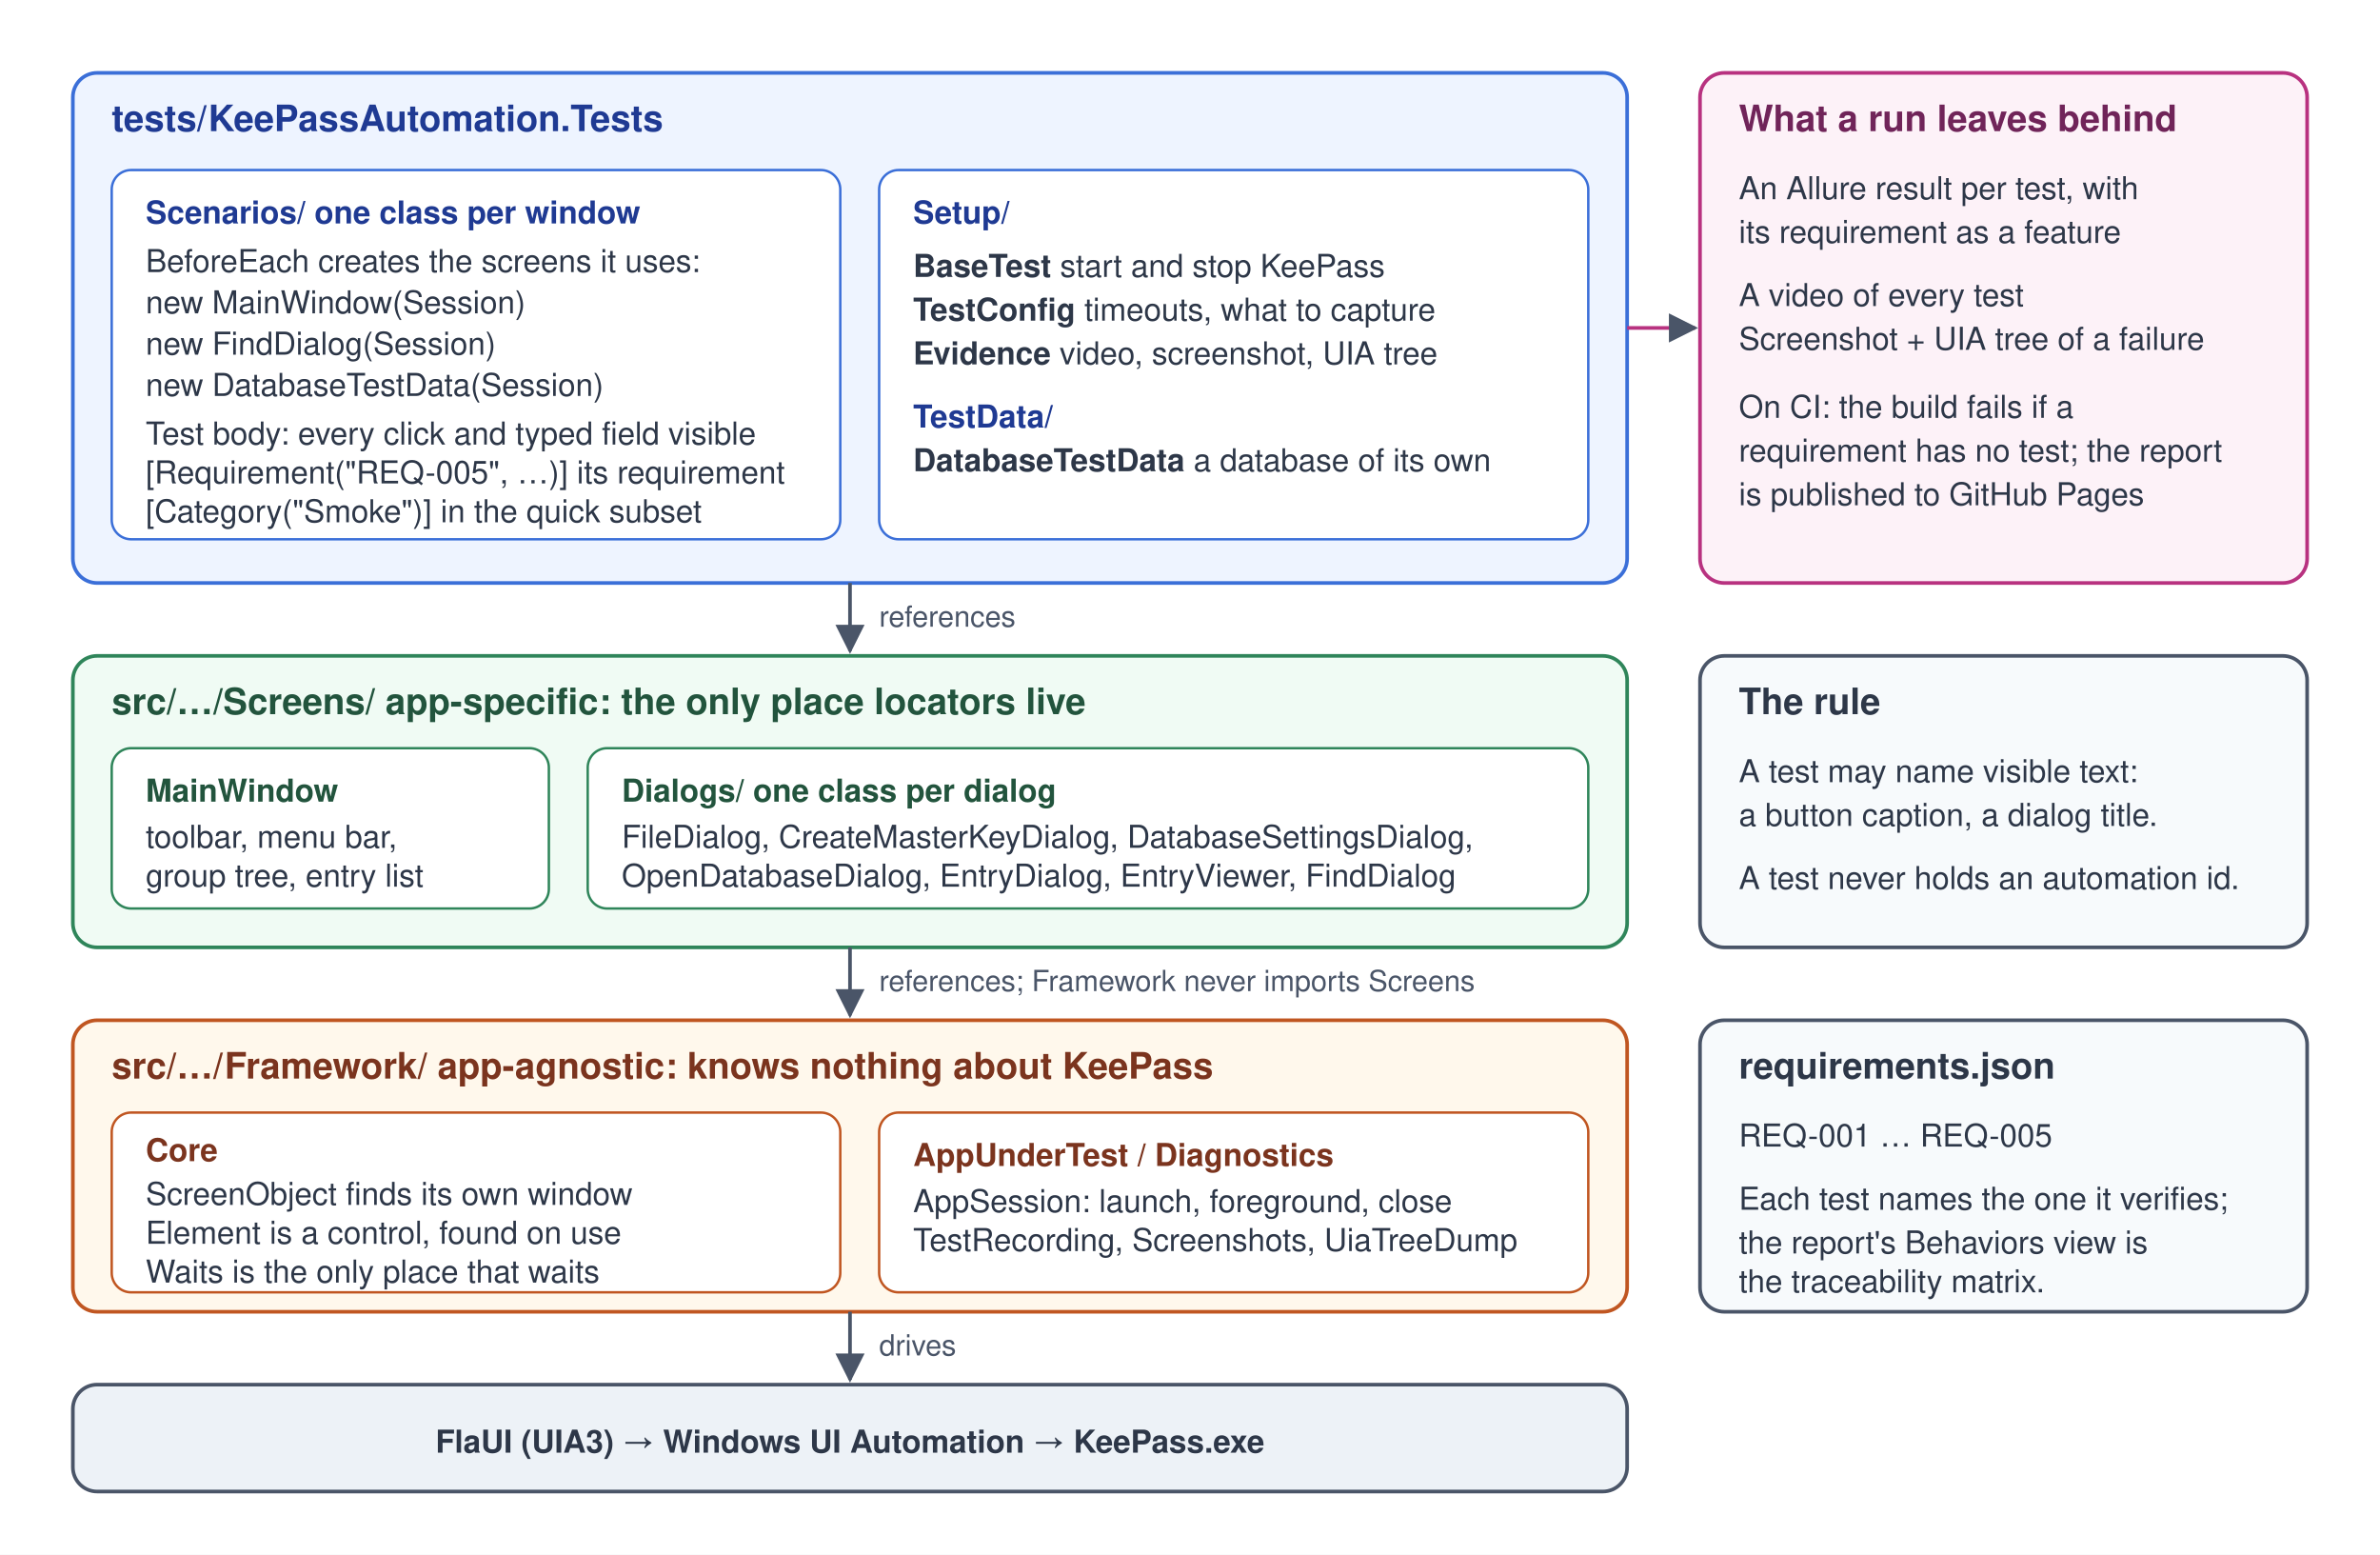
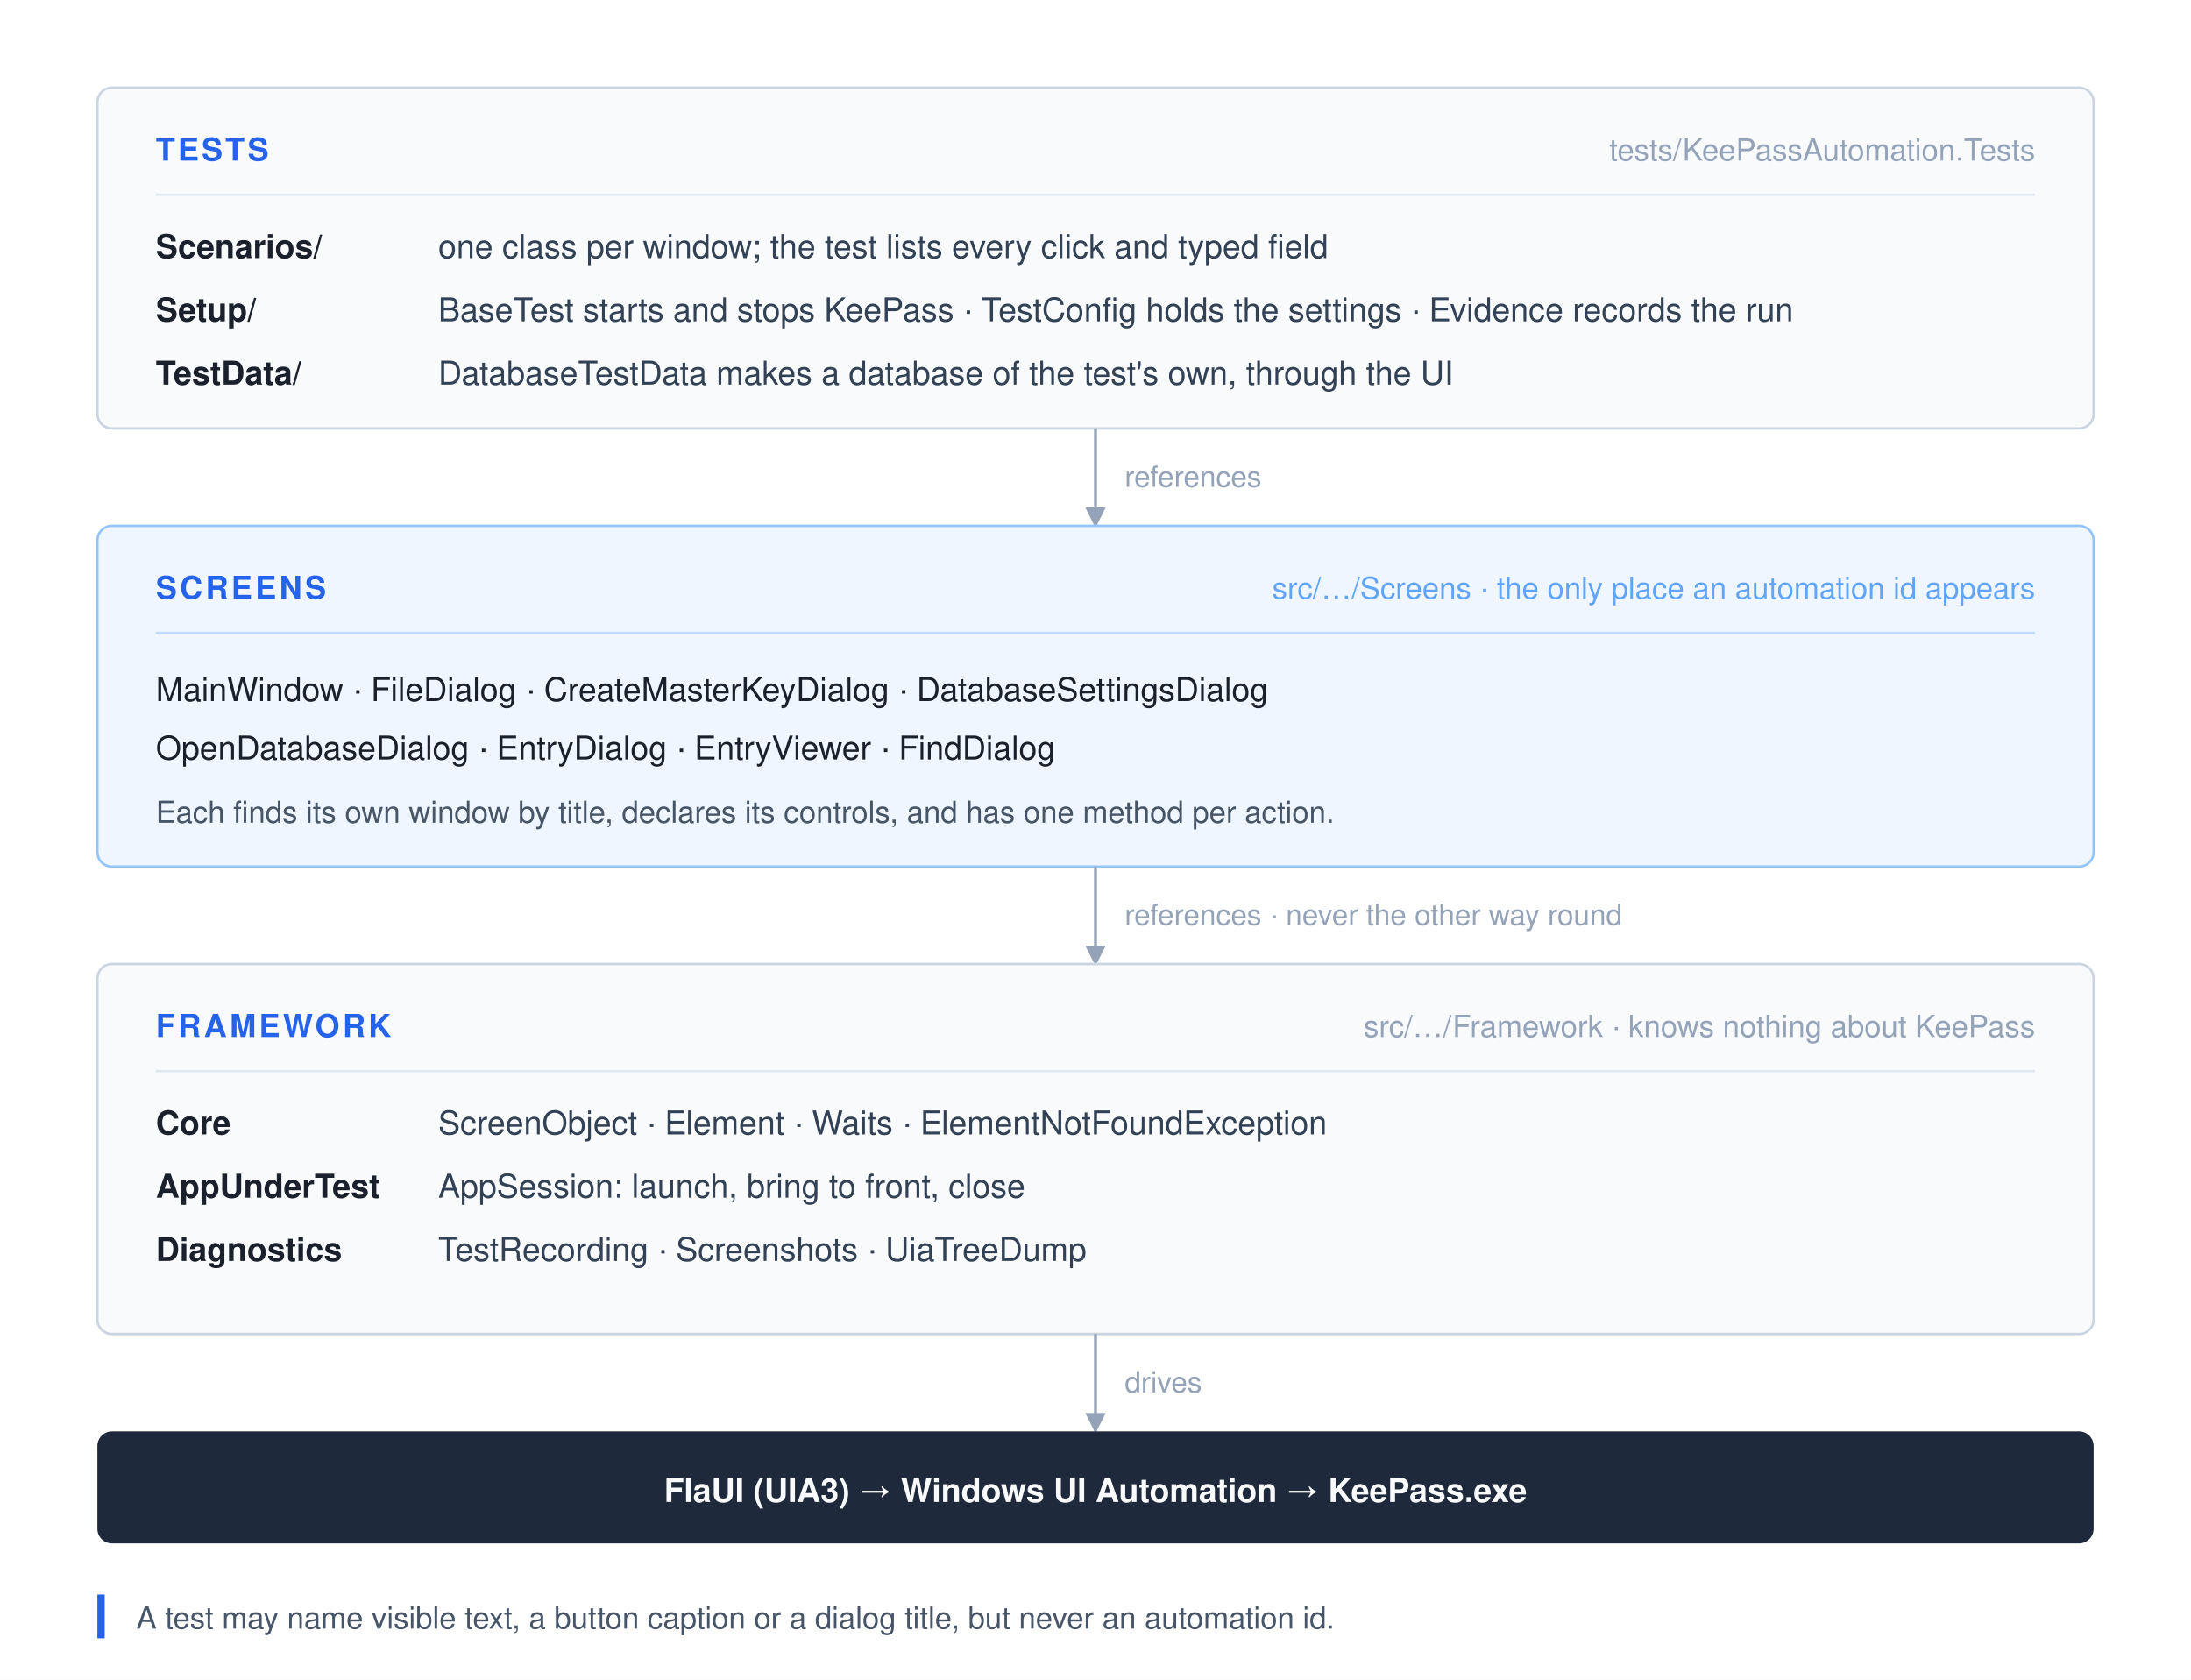
- <svg xmlns="http://www.w3.org/2000/svg" width="980" height="640" viewBox="0 0 980 640" font-family="Helvetica, Arial, sans-serif" font-size="13">
+ <svg xmlns="http://www.w3.org/2000/svg" width="900" height="690" viewBox="0 0 900 690" font-family="Helvetica, Arial, sans-serif">
  <defs>
-     <marker id="arrow" viewBox="0 0 10 10" refX="9" refY="5" markerWidth="8" markerHeight="8" orient="auto-start-reverse">
-       <path d="M 0 0 L 10 5 L 0 10 z" fill="#4a5568" />
+     <marker id="a" viewBox="0 0 10 10" refX="9" refY="5" markerWidth="7" markerHeight="7" orient="auto-start-reverse">
+       <path d="M 0 0 L 10 5 L 0 10 z" fill="#94a3b8" />
    </marker>
  </defs>
-   <rect width="980" height="640" fill="#ffffff" />
-   <rect x="30" y="30" width="640" height="210" rx="10" fill="#eef4ff" stroke="#3b6fd8" stroke-width="1.5" />
-   <text x="46" y="54" font-size="15" font-weight="700" fill="#1f3a93">tests/KeePassAutomation.Tests</text>
-   <rect x="46" y="70" width="300" height="152" rx="8" fill="#ffffff" stroke="#3b6fd8" />
-   <text x="60" y="92" font-weight="700" fill="#1f3a93">Scenarios/   one class per window</text>
-   <text x="60" y="112" fill="#2d3748">BeforeEach creates the screens it uses:</text>
-   <text x="60" y="129" fill="#2d3748">new MainWindow(Session)</text>
-   <text x="60" y="146" fill="#2d3748">new FindDialog(Session)</text>
-   <text x="60" y="163" fill="#2d3748">new DatabaseTestData(Session)</text>
-   <text x="60" y="183" fill="#2d3748">Test body: every click and typed field visible</text>
-   <text x="60" y="199" fill="#2d3748">[Requirement("REQ-005", …)]  its requirement</text>
-   <text x="60" y="215" fill="#2d3748">[Category("Smoke")]  in the quick subset</text>
-   <rect x="362" y="70" width="292" height="152" rx="8" fill="#ffffff" stroke="#3b6fd8" />
-   <text x="376" y="92" font-weight="700" fill="#1f3a93">Setup/</text>
-   <text x="376" y="114" fill="#2d3748">
-     <tspan font-weight="700">BaseTest</tspan>   start and stop KeePass</text>
-   <text x="376" y="132" fill="#2d3748">
-     <tspan font-weight="700">TestConfig</tspan>   timeouts, what to capture</text>
-   <text x="376" y="150" fill="#2d3748">
-     <tspan font-weight="700">Evidence</tspan>   video, screenshot, UIA tree</text>
-   <text x="376" y="176" font-weight="700" fill="#1f3a93">TestData/</text>
-   <text x="376" y="194" fill="#2d3748">
-     <tspan font-weight="700">DatabaseTestData</tspan>   a database of its own</text>
-   <rect x="30" y="270" width="640" height="120" rx="10" fill="#f0fbf4" stroke="#2f855a" stroke-width="1.5" />
-   <text x="46" y="294" font-size="15" font-weight="700" fill="#22543d">src/…/Screens/   app-specific: the only place locators live</text>
-   <rect x="46" y="308" width="180" height="66" rx="8" fill="#ffffff" stroke="#2f855a" />
-   <text x="60" y="330" font-weight="700" fill="#22543d">MainWindow</text>
-   <text x="60" y="349" fill="#2d3748">toolbar, menu bar,</text>
-   <text x="60" y="365" fill="#2d3748">group tree, entry list</text>
-   <rect x="242" y="308" width="412" height="66" rx="8" fill="#ffffff" stroke="#2f855a" />
-   <text x="256" y="330" font-weight="700" fill="#22543d">Dialogs/   one class per dialog</text>
-   <text x="256" y="349" fill="#2d3748">FileDialog, CreateMasterKeyDialog, DatabaseSettingsDialog,</text>
-   <text x="256" y="365" fill="#2d3748">OpenDatabaseDialog, EntryDialog, EntryViewer, FindDialog</text>
-   <rect x="30" y="420" width="640" height="120" rx="10" fill="#fff8ec" stroke="#c05621" stroke-width="1.5" />
-   <text x="46" y="444" font-size="15" font-weight="700" fill="#7b341e">src/…/Framework/   app-agnostic: knows nothing about KeePass</text>
-   <rect x="46" y="458" width="300" height="74" rx="8" fill="#ffffff" stroke="#c05621" />
-   <text x="60" y="478" font-weight="700" fill="#7b341e">Core</text>
-   <text x="60" y="496" fill="#2d3748">ScreenObject finds its own window</text>
-   <text x="60" y="512" fill="#2d3748">Element is a control, found on use</text>
-   <text x="60" y="528" fill="#2d3748">Waits is the only place that waits</text>
-   <rect x="362" y="458" width="292" height="74" rx="8" fill="#ffffff" stroke="#c05621" />
-   <text x="376" y="480" font-weight="700" fill="#7b341e">AppUnderTest / Diagnostics</text>
-   <text x="376" y="499" fill="#2d3748">AppSession: launch, foreground, close</text>
-   <text x="376" y="515" fill="#2d3748">TestRecording, Screenshots, UiaTreeDump</text>
-   <rect x="30" y="570" width="640" height="44" rx="10" fill="#edf2f7" stroke="#4a5568" stroke-width="1.5" />
-   <text x="350" y="598" text-anchor="middle" font-weight="700" fill="#2d3748">FlaUI (UIA3)  →  Windows UI Automation  →  KeePass.exe</text>
-   <line x1="350" y1="240" x2="350" y2="268" stroke="#4a5568" stroke-width="1.5" marker-end="url(#arrow)" />
-   <line x1="350" y1="390" x2="350" y2="418" stroke="#4a5568" stroke-width="1.5" marker-end="url(#arrow)" />
-   <line x1="350" y1="540" x2="350" y2="568" stroke="#4a5568" stroke-width="1.5" marker-end="url(#arrow)" />
-   <text x="362" y="258" fill="#4a5568" font-size="12">references</text>
-   <text x="362" y="408" fill="#4a5568" font-size="12">references; Framework never imports Screens</text>
-   <text x="362" y="558" fill="#4a5568" font-size="12">drives</text>
-   <rect x="700" y="30" width="250" height="210" rx="10" fill="#fdf2f8" stroke="#b83280" stroke-width="1.5" />
-   <text x="716" y="54" font-size="15" font-weight="700" fill="#702459">What a run leaves behind</text>
-   <text x="716" y="82" fill="#2d3748">An Allure result per test, with</text>
-   <text x="716" y="100" fill="#2d3748">its requirement as a feature</text>
-   <text x="716" y="126" fill="#2d3748">A video of every test</text>
-   <text x="716" y="144" fill="#2d3748">Screenshot + UIA tree of a failure</text>
-   <text x="716" y="172" fill="#2d3748">On CI: the build fails if a</text>
-   <text x="716" y="190" fill="#2d3748">requirement has no test; the report</text>
-   <text x="716" y="208" fill="#2d3748">is published to GitHub Pages</text>
-   <line x1="670" y1="135" x2="698" y2="135" stroke="#b83280" stroke-width="1.5" marker-end="url(#arrow)" />
-   <rect x="700" y="270" width="250" height="120" rx="10" fill="#f7fafc" stroke="#4a5568" stroke-width="1.5" />
-   <text x="716" y="294" font-size="15" font-weight="700" fill="#2d3748">The rule</text>
-   <text x="716" y="322" fill="#2d3748">A test may name visible text:</text>
-   <text x="716" y="340" fill="#2d3748">a button caption, a dialog title.</text>
-   <text x="716" y="366" fill="#2d3748">A test never holds an automation id.</text>
-   <rect x="700" y="420" width="250" height="120" rx="10" fill="#f7fafc" stroke="#4a5568" stroke-width="1.5" />
-   <text x="716" y="444" font-size="15" font-weight="700" fill="#2d3748">requirements.json</text>
-   <text x="716" y="472" fill="#2d3748">REQ-001 … REQ-005</text>
-   <text x="716" y="498" fill="#2d3748">Each test names the one it verifies;</text>
-   <text x="716" y="516" fill="#2d3748">the report's Behaviors view is</text>
-   <text x="716" y="532" fill="#2d3748">the traceability matrix.</text>
+   <rect width="900" height="690" fill="#ffffff" />
+   <rect x="40" y="36" width="820" height="140" rx="6" fill="#f8fafc" stroke="#cbd5e1" />
+   <text x="64" y="66" font-size="13" font-weight="700" letter-spacing="1.2" fill="#2563eb">TESTS</text>
+   <text x="836" y="66" font-size="12.5" fill="#94a3b8" text-anchor="end">tests/KeePassAutomation.Tests</text>
+   <line x1="64" y1="80" x2="836" y2="80" stroke="#e2e8f0" />
+   <text x="64" y="106" font-size="13.5" font-weight="700" fill="#1a202c">Scenarios/</text>
+   <text x="180" y="106" font-size="13.5" fill="#334155">one class per window; the test lists every click and typed field</text>
+   <text x="64" y="132" font-size="13.5" font-weight="700" fill="#1a202c">Setup/</text>
+   <text x="180" y="132" font-size="13.5" fill="#334155">BaseTest starts and stops KeePass · TestConfig holds the settings · Evidence records the run</text>
+   <text x="64" y="158" font-size="13.5" font-weight="700" fill="#1a202c">TestData/</text>
+   <text x="180" y="158" font-size="13.5" fill="#334155">DatabaseTestData makes a database of the test's own, through the UI</text>
+   <line x1="450" y1="176" x2="450" y2="216" stroke="#94a3b8" stroke-width="1.2" marker-end="url(#a)" />
+   <text x="462" y="200" font-size="12" fill="#94a3b8">references</text>
+   <rect x="40" y="216" width="820" height="140" rx="6" fill="#eff6ff" stroke="#93c5fd" />
+   <text x="64" y="246" font-size="13" font-weight="700" letter-spacing="1.2" fill="#2563eb">SCREENS</text>
+   <text x="836" y="246" font-size="12.5" fill="#60a5fa" text-anchor="end">src/…/Screens · the only place an automation id appears</text>
+   <line x1="64" y1="260" x2="836" y2="260" stroke="#bfdbfe" />
+   <text x="64" y="288" font-size="13.5" fill="#1a202c">MainWindow · FileDialog · CreateMasterKeyDialog · DatabaseSettingsDialog</text>
+   <text x="64" y="312" font-size="13.5" fill="#1a202c">OpenDatabaseDialog · EntryDialog · EntryViewer · FindDialog</text>
+   <text x="64" y="338" font-size="12.5" fill="#475569">Each finds its own window by title, declares its controls, and has one method per action.</text>
+   <line x1="450" y1="356" x2="450" y2="396" stroke="#94a3b8" stroke-width="1.2" marker-end="url(#a)" />
+   <text x="462" y="380" font-size="12" fill="#94a3b8">references · never the other way round</text>
+   <rect x="40" y="396" width="820" height="152" rx="6" fill="#f8fafc" stroke="#cbd5e1" />
+   <text x="64" y="426" font-size="13" font-weight="700" letter-spacing="1.2" fill="#2563eb">FRAMEWORK</text>
+   <text x="836" y="426" font-size="12.5" fill="#94a3b8" text-anchor="end">src/…/Framework · knows nothing about KeePass</text>
+   <line x1="64" y1="440" x2="836" y2="440" stroke="#e2e8f0" />
+   <text x="64" y="466" font-size="13.5" font-weight="700" fill="#1a202c">Core</text>
+   <text x="180" y="466" font-size="13.5" fill="#334155">ScreenObject · Element · Waits · ElementNotFoundException</text>
+   <text x="64" y="492" font-size="13.5" font-weight="700" fill="#1a202c">AppUnderTest</text>
+   <text x="180" y="492" font-size="13.5" fill="#334155">AppSession: launch, bring to front, close</text>
+   <text x="64" y="518" font-size="13.5" font-weight="700" fill="#1a202c">Diagnostics</text>
+   <text x="180" y="518" font-size="13.5" fill="#334155">TestRecording · Screenshots · UiaTreeDump</text>
+   <line x1="450" y1="548" x2="450" y2="588" stroke="#94a3b8" stroke-width="1.2" marker-end="url(#a)" />
+   <text x="462" y="572" font-size="12" fill="#94a3b8">drives</text>
+   <rect x="40" y="588" width="820" height="46" rx="6" fill="#1e293b" />
+   <text x="450" y="617" font-size="13.5" font-weight="700" fill="#f8fafc" text-anchor="middle">FlaUI (UIA3)   →   Windows UI Automation   →   KeePass.exe</text>
+   <rect x="40" y="655" width="3" height="18" fill="#2563eb" />
+   <text x="56" y="669" font-size="12.5" fill="#475569">A test may name visible text, a button caption or a dialog title, but never an automation id.</text>
</svg>
